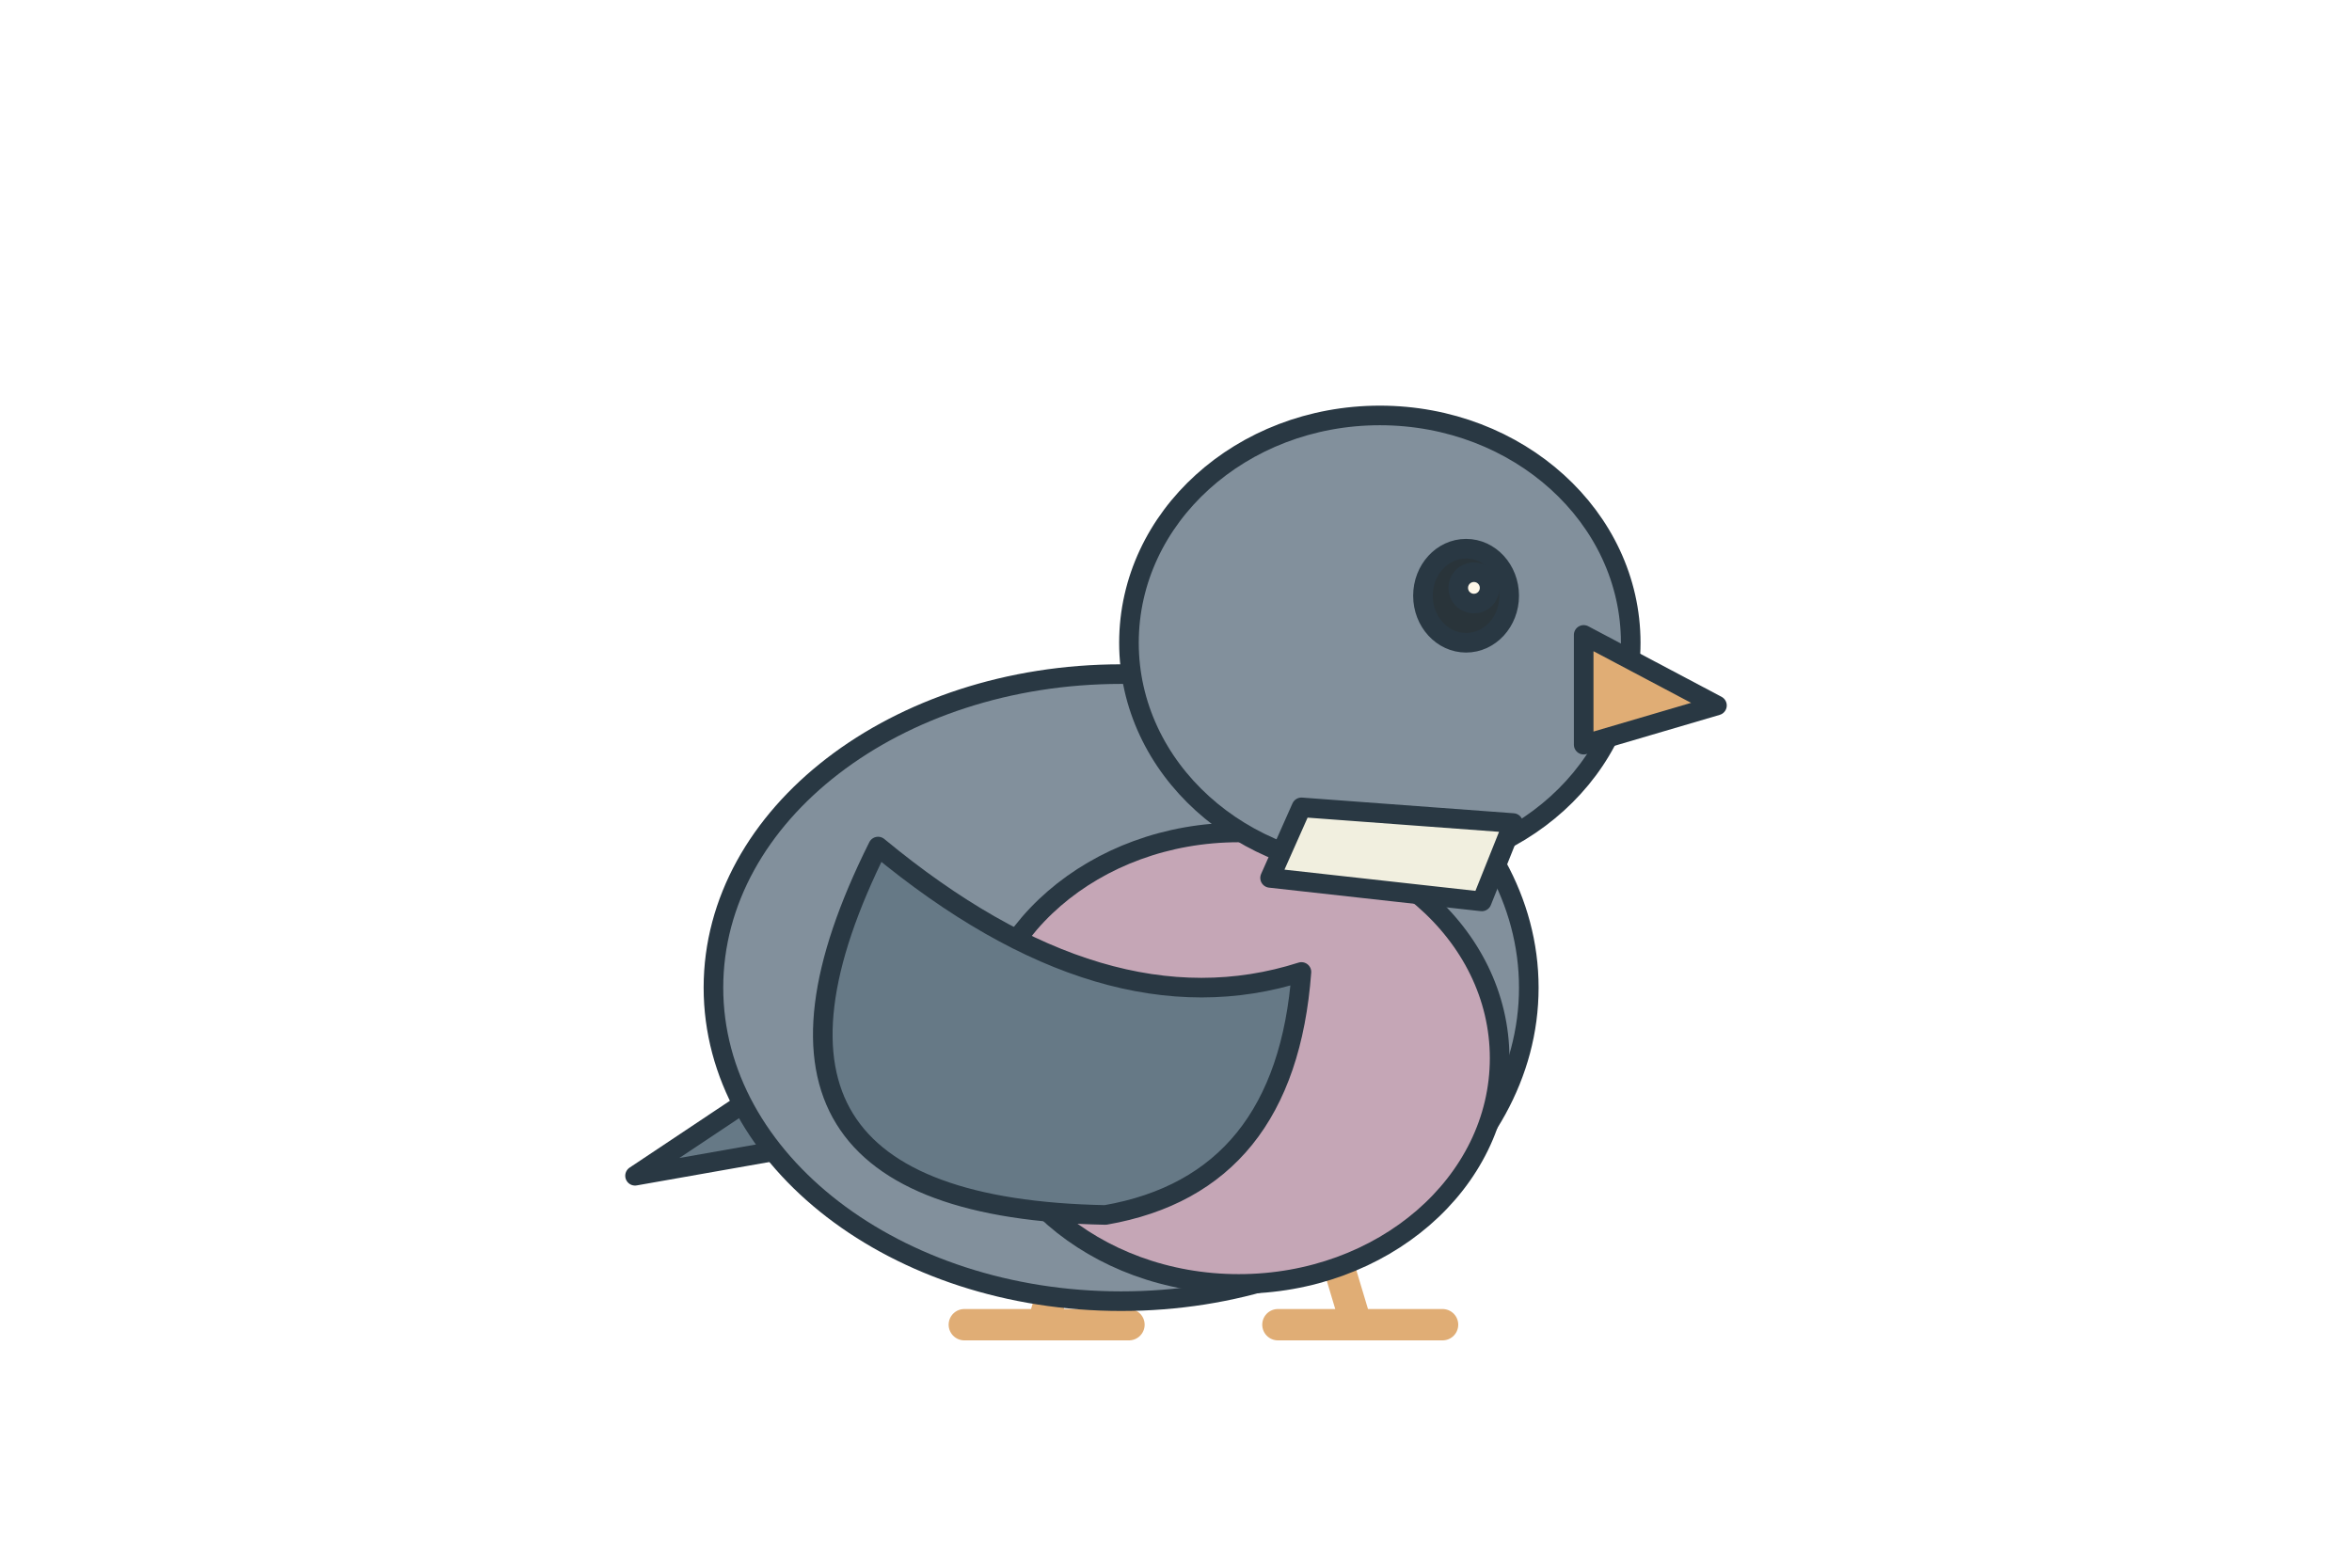
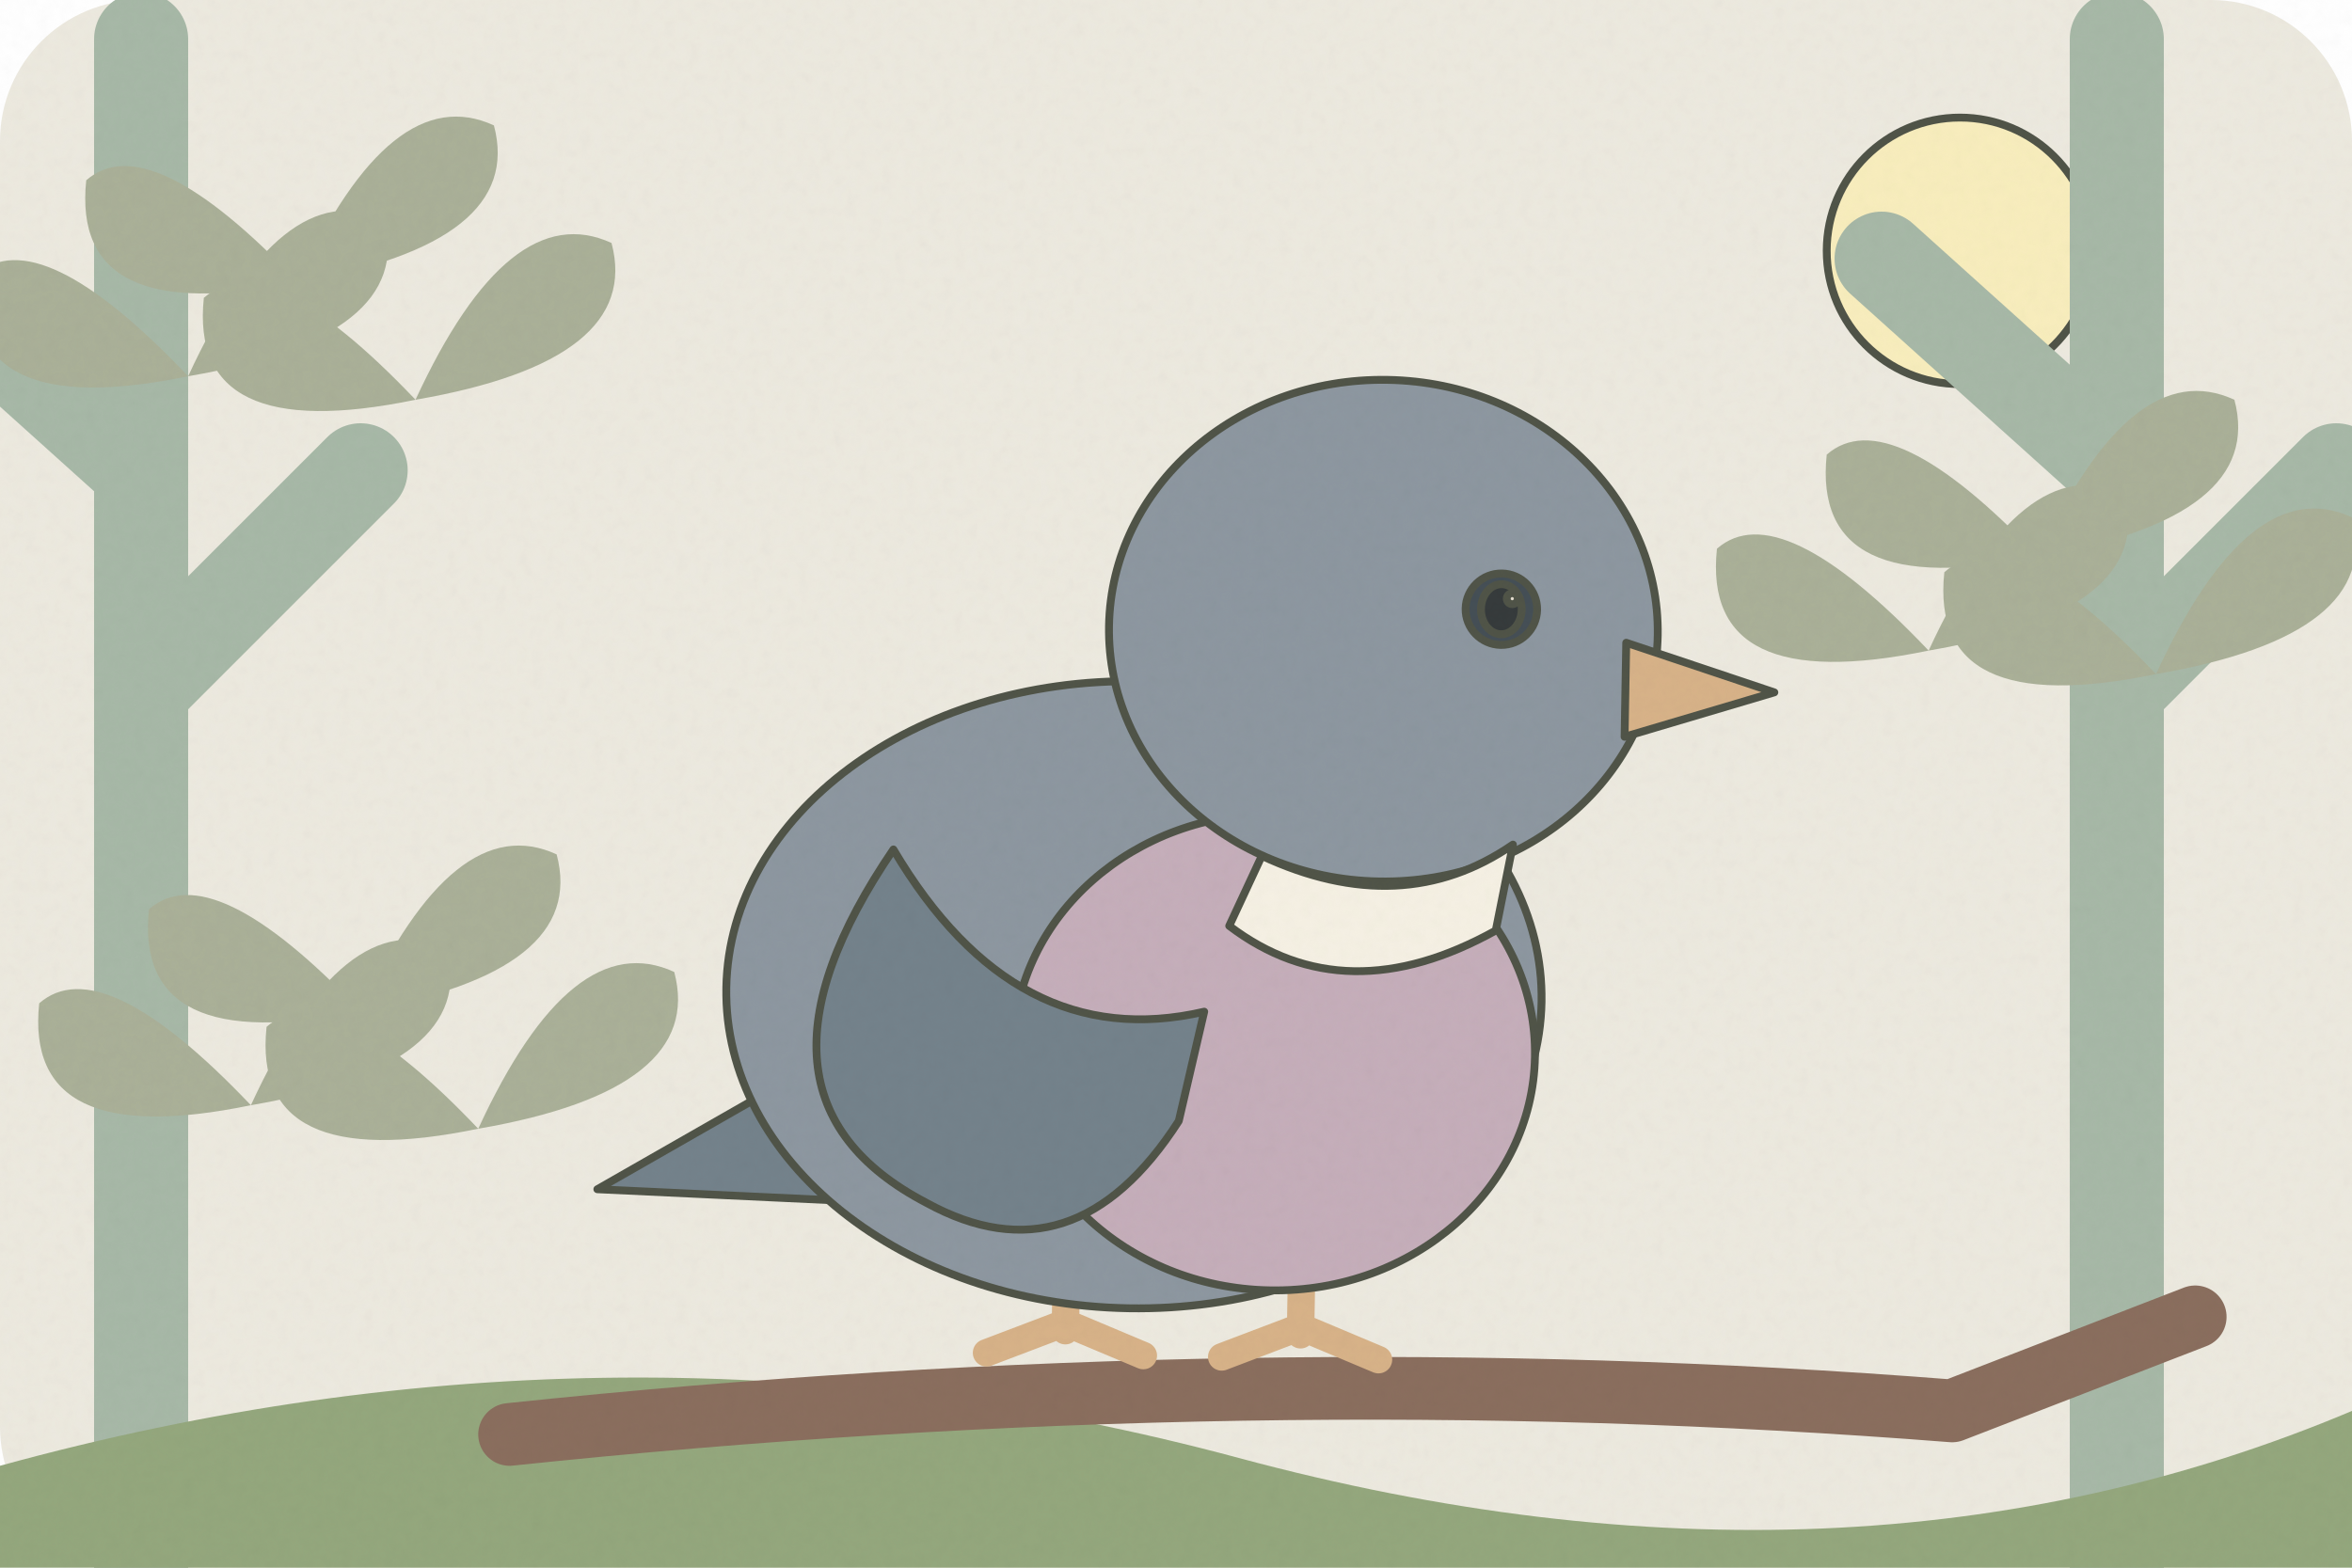
<svg xmlns="http://www.w3.org/2000/svg" viewBox="0 0 300 200">
-   <g stroke="#293843" stroke-width="2.5" stroke-linejoin="round" stroke-linecap="round">
-     <path d="m120 124-39 26 51-9 20-42Z" fill="#667986" />
-     <path d="m139 149-6 20m-10 0h21m23-20 6 20m-10 0h21" fill="none" stroke="#e0ad75" stroke-width="4" />
-     <ellipse cx="143" cy="126" rx="52" ry="40" fill="#82909c" />
-     <ellipse cx="158" cy="135" rx="33.28" ry="28.8" fill="#c5a6b6" />
-     <ellipse cx="176" cy="82" rx="32" ry="29" fill="#82909c" />
-     <path d="M202 81 219 90 202 95Z" fill="#e0ad75" />
-     <path d="M112 108Q89 154 141 155Q164 151 166 124Q141 132 112 108Z" fill="#667986" />
-     <path d="m166 103 27 2-4 10-27-3Z" fill="#f1efdf" />
-     <ellipse cx="187" cy="76" rx="5.5" ry="6" fill="#29343a" />
-     <ellipse cx="188" cy="75" rx="2" ry="2" fill="#fff8e9" />
+   <defs>
+     <filter id="paper">
+       <feTurbulence type="fractalNoise" baseFrequency=".65" numOctaves="3" stitchTiles="stitch" />
+       <feColorMatrix type="saturate" values="0" />
+     </filter>
+   </defs>
+   <g stroke="#505448" stroke-width="1" stroke-linejoin="round" stroke-linecap="round">
+     <rect width="300" height="200" rx="18" fill="#ece9df" stroke="none" />
+     <ellipse cx="250" cy="32" rx="17" ry="17" fill="#f8edbd" />
+     <path d="M18 200V5m0 55-30-27m30 55 28-28" fill="none" stroke="#a7b8a7" stroke-width="12" />
+     <path d="M270 200V5m0 55-30-27m30 55 28-28" fill="none" stroke="#a7b8a7" stroke-width="12" />
+     <path d="M0 187Q80 165 158 186T300 180V200H0Z" fill="#94a77d" stroke="none" />
+     <path d="M24 48q-19-20-27-13q-2 19 27 13q12-26 25-20q4 15-25 20" fill="#aab098" stroke="none" />
+     <path d="M38 36q-19-20-27-13q-2 19 27 13q12-26 25-20q4 15-25 20" fill="#aab098" stroke="none" />
+     <path d="M53 51q-19-20-27-13q-2 19 27 13q12-26 25-20q4 15-25 20" fill="#aab098" stroke="none" />
+     <path d="M246 83q-19-20-27-13q-2 19 27 13q12-26 25-20q4 15-25 20" fill="#aab098" stroke="none" />
+     <path d="M260 71q-19-20-27-13q-2 19 27 13q12-26 25-20q4 15-25 20" fill="#aab098" stroke="none" />
+     <path d="M275 86q-19-20-27-13q-2 19 27 13q12-26 25-20q4 15-25 20" fill="#aab098" stroke="none" />
+     <path d="M32 141q-19-20-27-13q-2 19 27 13q12-26 25-20q4 15-25 20" fill="#aab098" stroke="none" />
+     <path d="M46 129q-19-20-27-13q-2 19 27 13q12-26 25-20q4 15-25 20" fill="#aab098" stroke="none" />
+     <path d="M61 144q-19-20-27-13q-2 19 27 13q12-26 25-20q4 15-25 20" fill="#aab098" stroke="none" />
+     <path d="M65 183Q160 173 249 180l31-12" fill="none" stroke="#8a6e5e" stroke-width="8" />
+     <g transform="translate(150 106) rotate(1) translate(-150 -106)">
+       <path d="M119 128 77 153 111 154 131 139Z" fill="#74828b" data-part="tail" />
+       <path d="M137 152v18m-10 3 10-4 10 4m20-21v18m-10 3 10-4 10 4" fill="none" stroke="#d7b288" stroke-width="3.5" data-part="feet" />
+       <ellipse cx="145" cy="127" rx="52" ry="40" fill="#8d97a0" />
+       <ellipse cx="163" cy="134" rx="33.28" ry="30.4" fill="#c5aeba" />
+       <ellipse cx="176" cy="80" rx="35" ry="32" fill="#8d97a0" />
+       <path d="M161 109Q179 117 193 107L191 118Q172 129 157 118Z" fill="#f5f0e3" />
+       <path d="M114 109Q93 141 119 154Q138 164 151 143L154 129Q130 135 114 109Z" fill="#74828b" data-part="wing" />
+       <g data-part="eye">
+         <ellipse cx="191" cy="77" rx="4.56" ry="4.56" fill="#454f56" />
+         <ellipse cx="191" cy="77" rx="2.599" ry="3.192" fill="#363b3c" />
+         <ellipse cx="192.368" cy="75.632" rx="0.7" ry="0.7" fill="#e5dfd1" />
+       </g>
+       <path d="M207 81 226 87 207 93Z" fill="#d7b288" data-part="beak" />
+     </g>
  </g>
+   <rect width="300" height="200" filter="url(#paper)" opacity=".055" style="mix-blend-mode:multiply" />
</svg>
